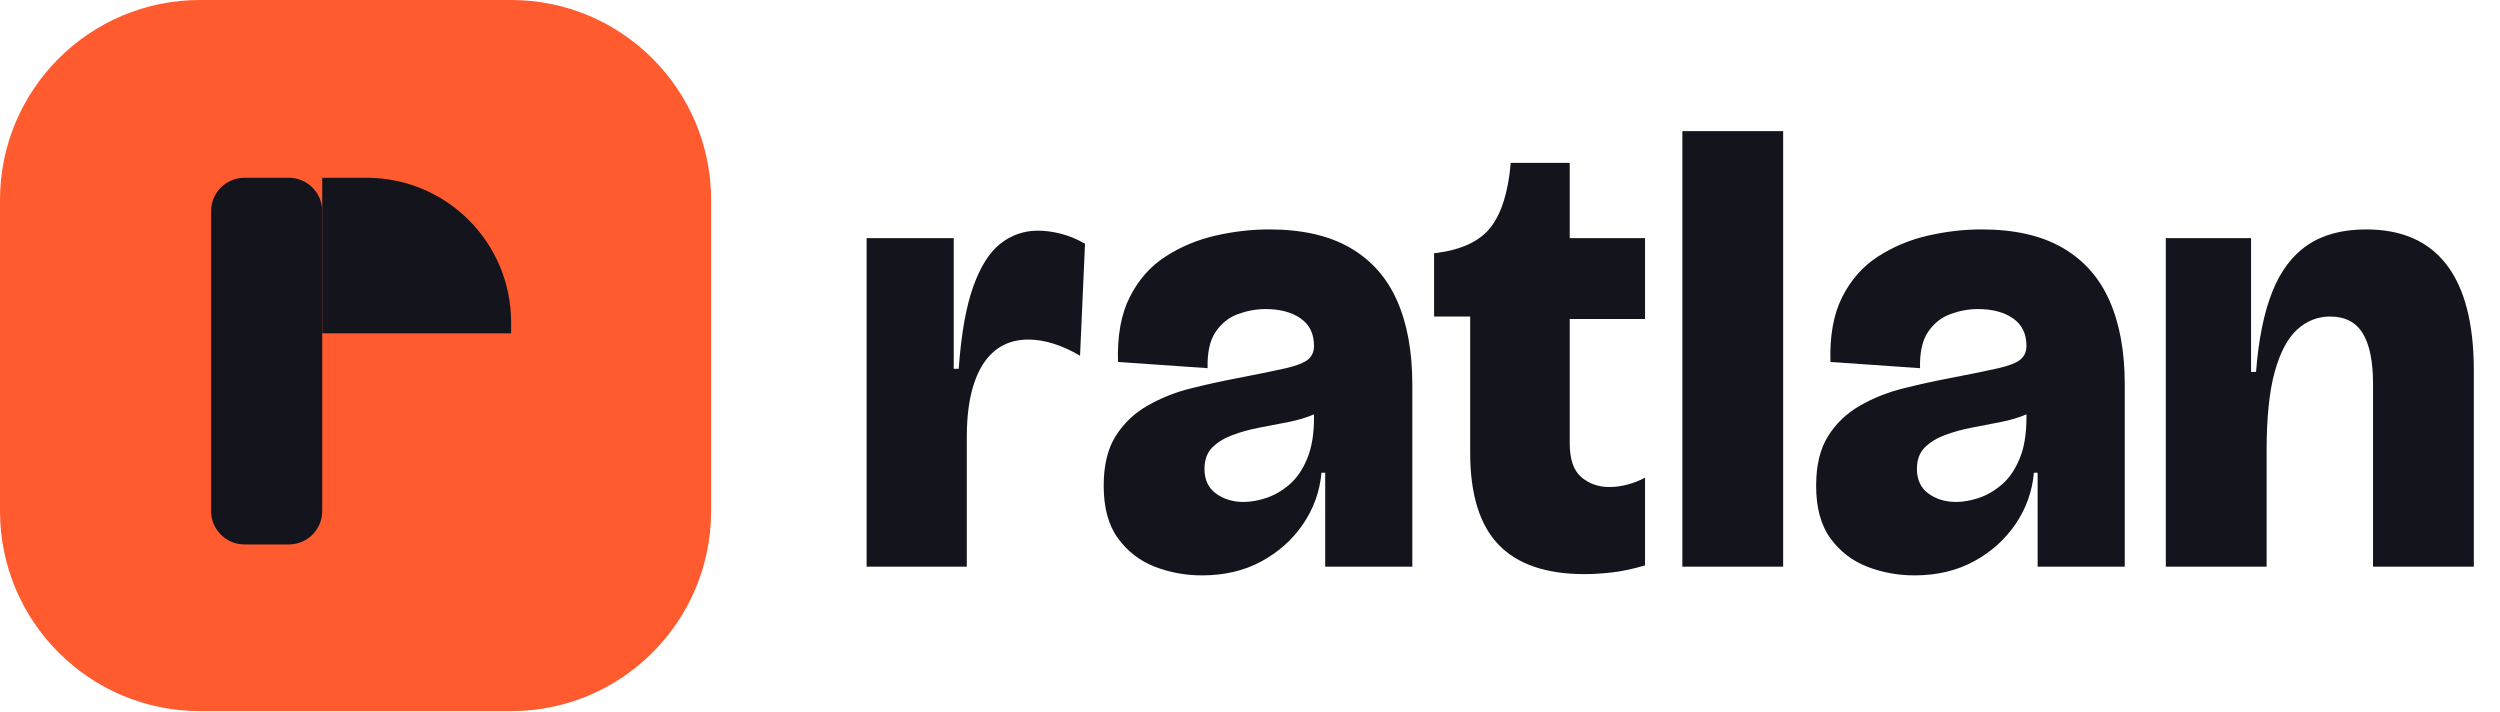
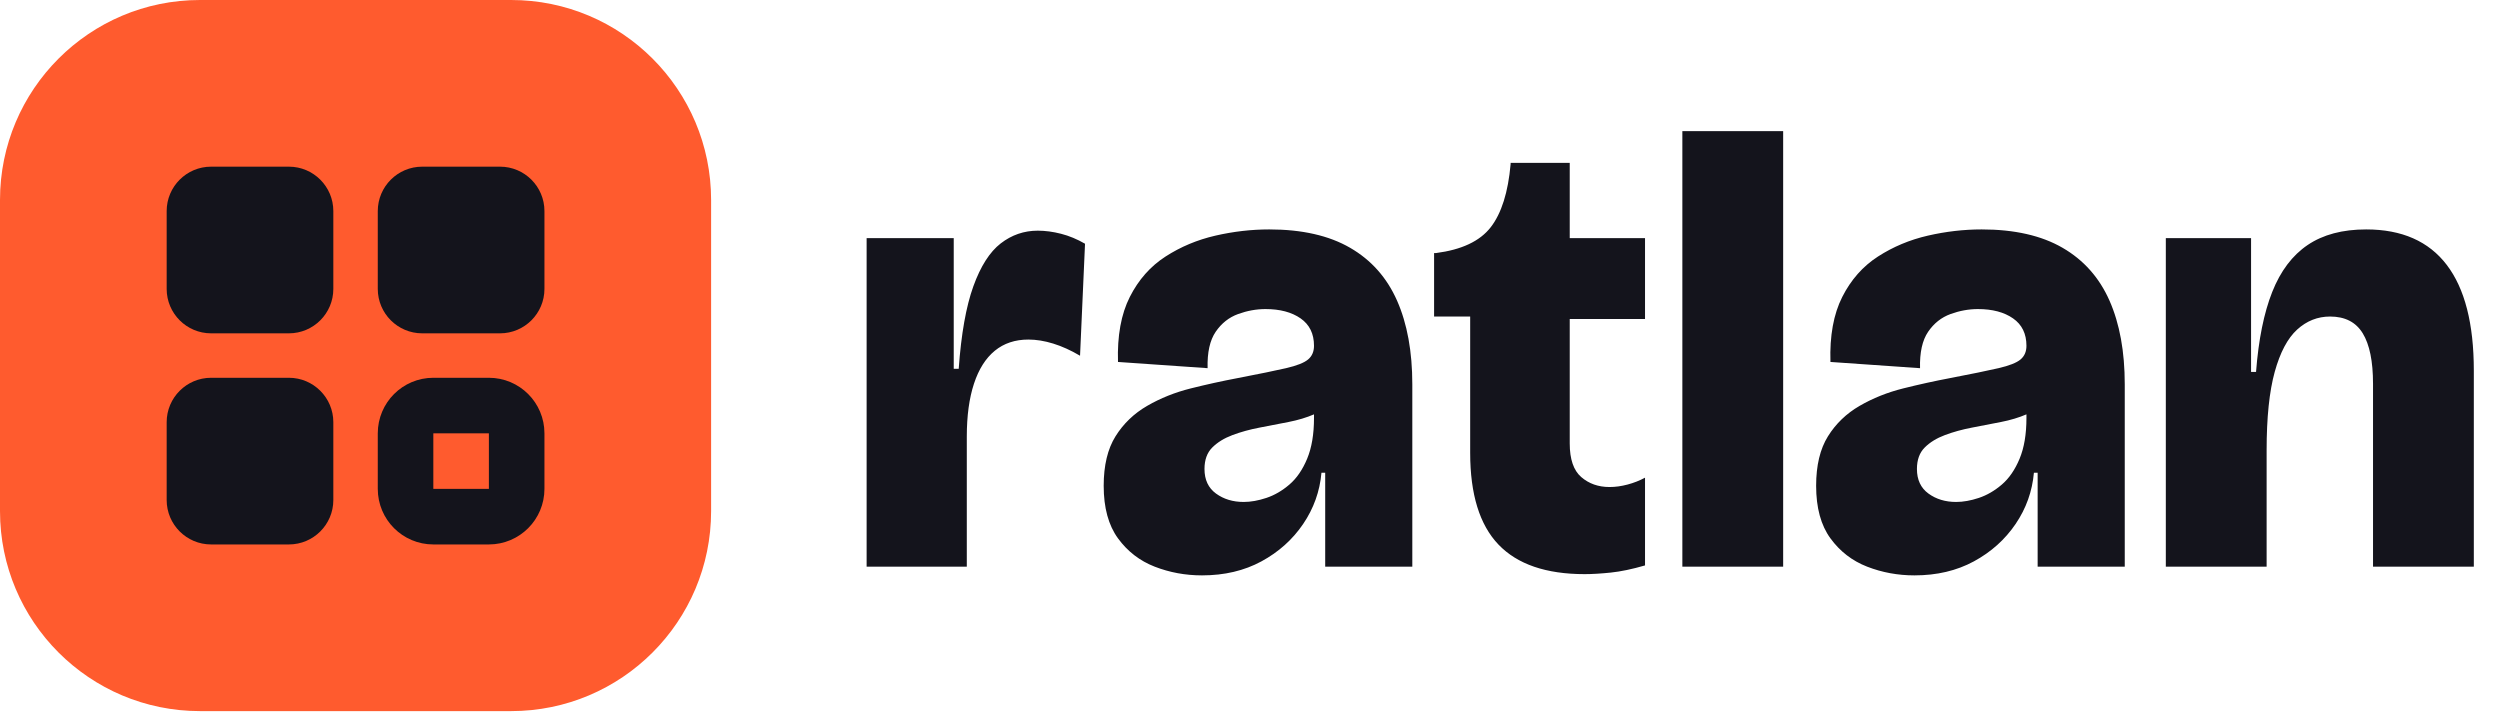
<svg xmlns="http://www.w3.org/2000/svg" viewBox="0 0 225 64" width="225" height="64" role="img" aria-label="Ratlan">
  <rect width="64" height="64" rx="18" fill="#FF5B2E" />
-   <rect x="19" y="16" width="10" height="33" rx="3" fill="#14141C" />
-   <path d="M29 16h4a13 13 0 0 1 13 13v1H29z" fill="#14141C" />
+   <rect x="15" y="15" width="15" height="15" rx="4" fill="#14141C" />
+   <rect x="34" y="15" width="15" height="15" rx="4" fill="#14141C" />
+   <rect x="15" y="34" width="15" height="15" rx="4" fill="#14141C" />
+   <rect x="36.5" y="36.5" width="10" height="10" rx="2.5" fill="none" stroke="#14141C" stroke-width="5" />
  <path transform="translate(75.98 51) scale(0.56)" d="M19.70 0L3.60 0L3.60-28.70L3.60-52.80L17.60-52.80L17.60-31.80L18.40-31.80Q19-40.20 20.75-45.05Q22.50-49.90 25.15-51.95Q27.80-54 31.10-54L31.10-54Q32.90-54 34.85-53.50Q36.80-53 38.70-51.90L38.70-51.90L37.90-33.90Q35.70-35.20 33.60-35.85Q31.50-36.50 29.60-36.50L29.60-36.50Q26.40-36.50 24.20-34.70Q22-32.90 20.85-29.40Q19.70-25.90 19.70-20.90L19.70-20.90L19.70 0ZM57.50 1.40L57.50 1.40Q53.50 1.40 49.90 0Q46.30-1.40 44-4.55Q41.70-7.70 41.70-13L41.70-13Q41.70-17.90 43.60-20.95Q45.50-24 48.70-25.85Q51.90-27.70 55.70-28.65Q59.50-29.60 63.20-30.30L63.20-30.30Q68.40-31.30 71-31.90Q73.60-32.50 74.55-33.30Q75.50-34.10 75.50-35.50L75.50-35.50Q75.50-38.40 73.35-39.90Q71.20-41.40 67.70-41.40L67.70-41.40Q65.50-41.40 63.30-40.60Q61.10-39.80 59.70-37.75Q58.30-35.70 58.40-31.90L58.40-31.90L44-32.90Q43.80-39.20 45.90-43.35Q48-47.50 51.65-49.85Q55.30-52.20 59.65-53.20Q64-54.20 68.30-54.20L68.30-54.20Q76.20-54.20 81.30-51.25Q86.40-48.30 88.85-42.75Q91.30-37.20 91.30-29.30L91.30-29.30L91.30-19.90Q91.30-16.60 91.30-13.25Q91.30-9.90 91.30-6.60Q91.30-3.30 91.30 0L91.30 0L77.30 0Q77.30-3.60 77.30-7.30Q77.30-11 77.30-15.10L77.30-15.10L76.70-15.10Q76.30-10.60 73.75-6.85Q71.20-3.10 67.05-0.85Q62.90 1.40 57.50 1.40ZM64.20-10.40L64.20-10.40Q65.90-10.40 67.85-11.05Q69.80-11.70 71.55-13.20Q73.30-14.70 74.40-17.35Q75.50-20 75.50-23.90L75.50-23.90L75.50-26.30L78.20-26.60Q77.40-25.30 75.55-24.50Q73.70-23.70 71.40-23.25Q69.10-22.80 66.75-22.35Q64.40-21.90 62.40-21.15Q60.40-20.40 59.15-19.15Q57.90-17.90 57.90-15.70L57.90-15.70Q57.90-13.10 59.75-11.75Q61.60-10.40 64.20-10.40ZM119.00 1.20L119.00 1.20Q109.70 1.20 105.15-3.55Q100.60-8.30 100.60-18.30L100.60-18.30L100.60-40.20L94.80-40.20L94.80-50.40L95.10-50.40Q101.30-51.20 103.90-54.55Q106.50-57.90 107.10-64.70L107.10-64.70L107.10-64.90L116.60-64.90L116.60-52.80L128.70-52.80L128.70-39.80L116.60-39.80L116.60-19.80Q116.60-16 118.45-14.40Q120.30-12.80 123.00-12.80L123.00-12.80Q124.40-12.80 125.90-13.20Q127.40-13.60 128.70-14.30L128.70-14.30L128.70-0.20Q125.60 0.70 123.20 0.95Q120.80 1.20 119.00 1.20ZM150.90 0L134.70 0L134.70-70L150.90-70L150.90 0ZM172.00 1.40L172.00 1.40Q168.00 1.40 164.40 0Q160.80-1.40 158.50-4.55Q156.20-7.70 156.20-13L156.20-13Q156.20-17.90 158.10-20.95Q160.00-24 163.20-25.85Q166.40-27.70 170.20-28.65Q174.00-29.60 177.70-30.30L177.70-30.30Q182.90-31.30 185.50-31.90Q188.10-32.50 189.05-33.30Q190.00-34.10 190.00-35.50L190.00-35.50Q190.00-38.40 187.85-39.90Q185.70-41.40 182.20-41.40L182.20-41.40Q180.00-41.40 177.80-40.60Q175.60-39.80 174.20-37.75Q172.80-35.70 172.90-31.90L172.90-31.90L158.50-32.90Q158.30-39.20 160.40-43.35Q162.50-47.50 166.15-49.85Q169.80-52.20 174.15-53.20Q178.50-54.20 182.80-54.20L182.80-54.20Q190.70-54.20 195.80-51.25Q200.90-48.30 203.35-42.75Q205.80-37.20 205.80-29.30L205.80-29.30L205.80-19.90Q205.80-16.60 205.80-13.25Q205.80-9.90 205.80-6.60Q205.80-3.30 205.80 0L205.80 0L191.80 0Q191.80-3.60 191.80-7.30Q191.80-11 191.80-15.10L191.80-15.10L191.20-15.10Q190.80-10.60 188.25-6.85Q185.70-3.10 181.55-0.85Q177.40 1.40 172.00 1.40ZM178.70-10.40L178.70-10.40Q180.40-10.40 182.35-11.05Q184.30-11.70 186.05-13.20Q187.80-14.70 188.90-17.35Q190.00-20 190.00-23.90L190.00-23.90L190.00-26.30L192.70-26.60Q191.90-25.30 190.05-24.50Q188.20-23.70 185.90-23.25Q183.60-22.80 181.25-22.35Q178.90-21.90 176.90-21.15Q174.90-20.40 173.65-19.15Q172.40-17.90 172.40-15.70L172.40-15.70Q172.40-13.10 174.25-11.75Q176.10-10.40 178.70-10.40ZM228.60 0L212.40 0L212.40-29.90L212.40-52.80L226.10-52.80L226.10-31.30L226.90-31.30Q227.50-39.10 229.50-44.15Q231.50-49.20 235.20-51.70Q238.90-54.20 244.60-54.20L244.60-54.20Q253.20-54.20 257.55-48.50Q261.90-42.80 261.90-31.50L261.90-31.50L261.90 0L245.70 0L245.70-29.40Q245.70-34.80 244.05-37.50Q242.40-40.20 238.80-40.20L238.80-40.20Q235.80-40.20 233.50-38.10Q231.20-36 229.90-31.30Q228.60-26.60 228.60-18.70L228.60-18.70L228.60 0Z" fill="#14141C" />
</svg>
